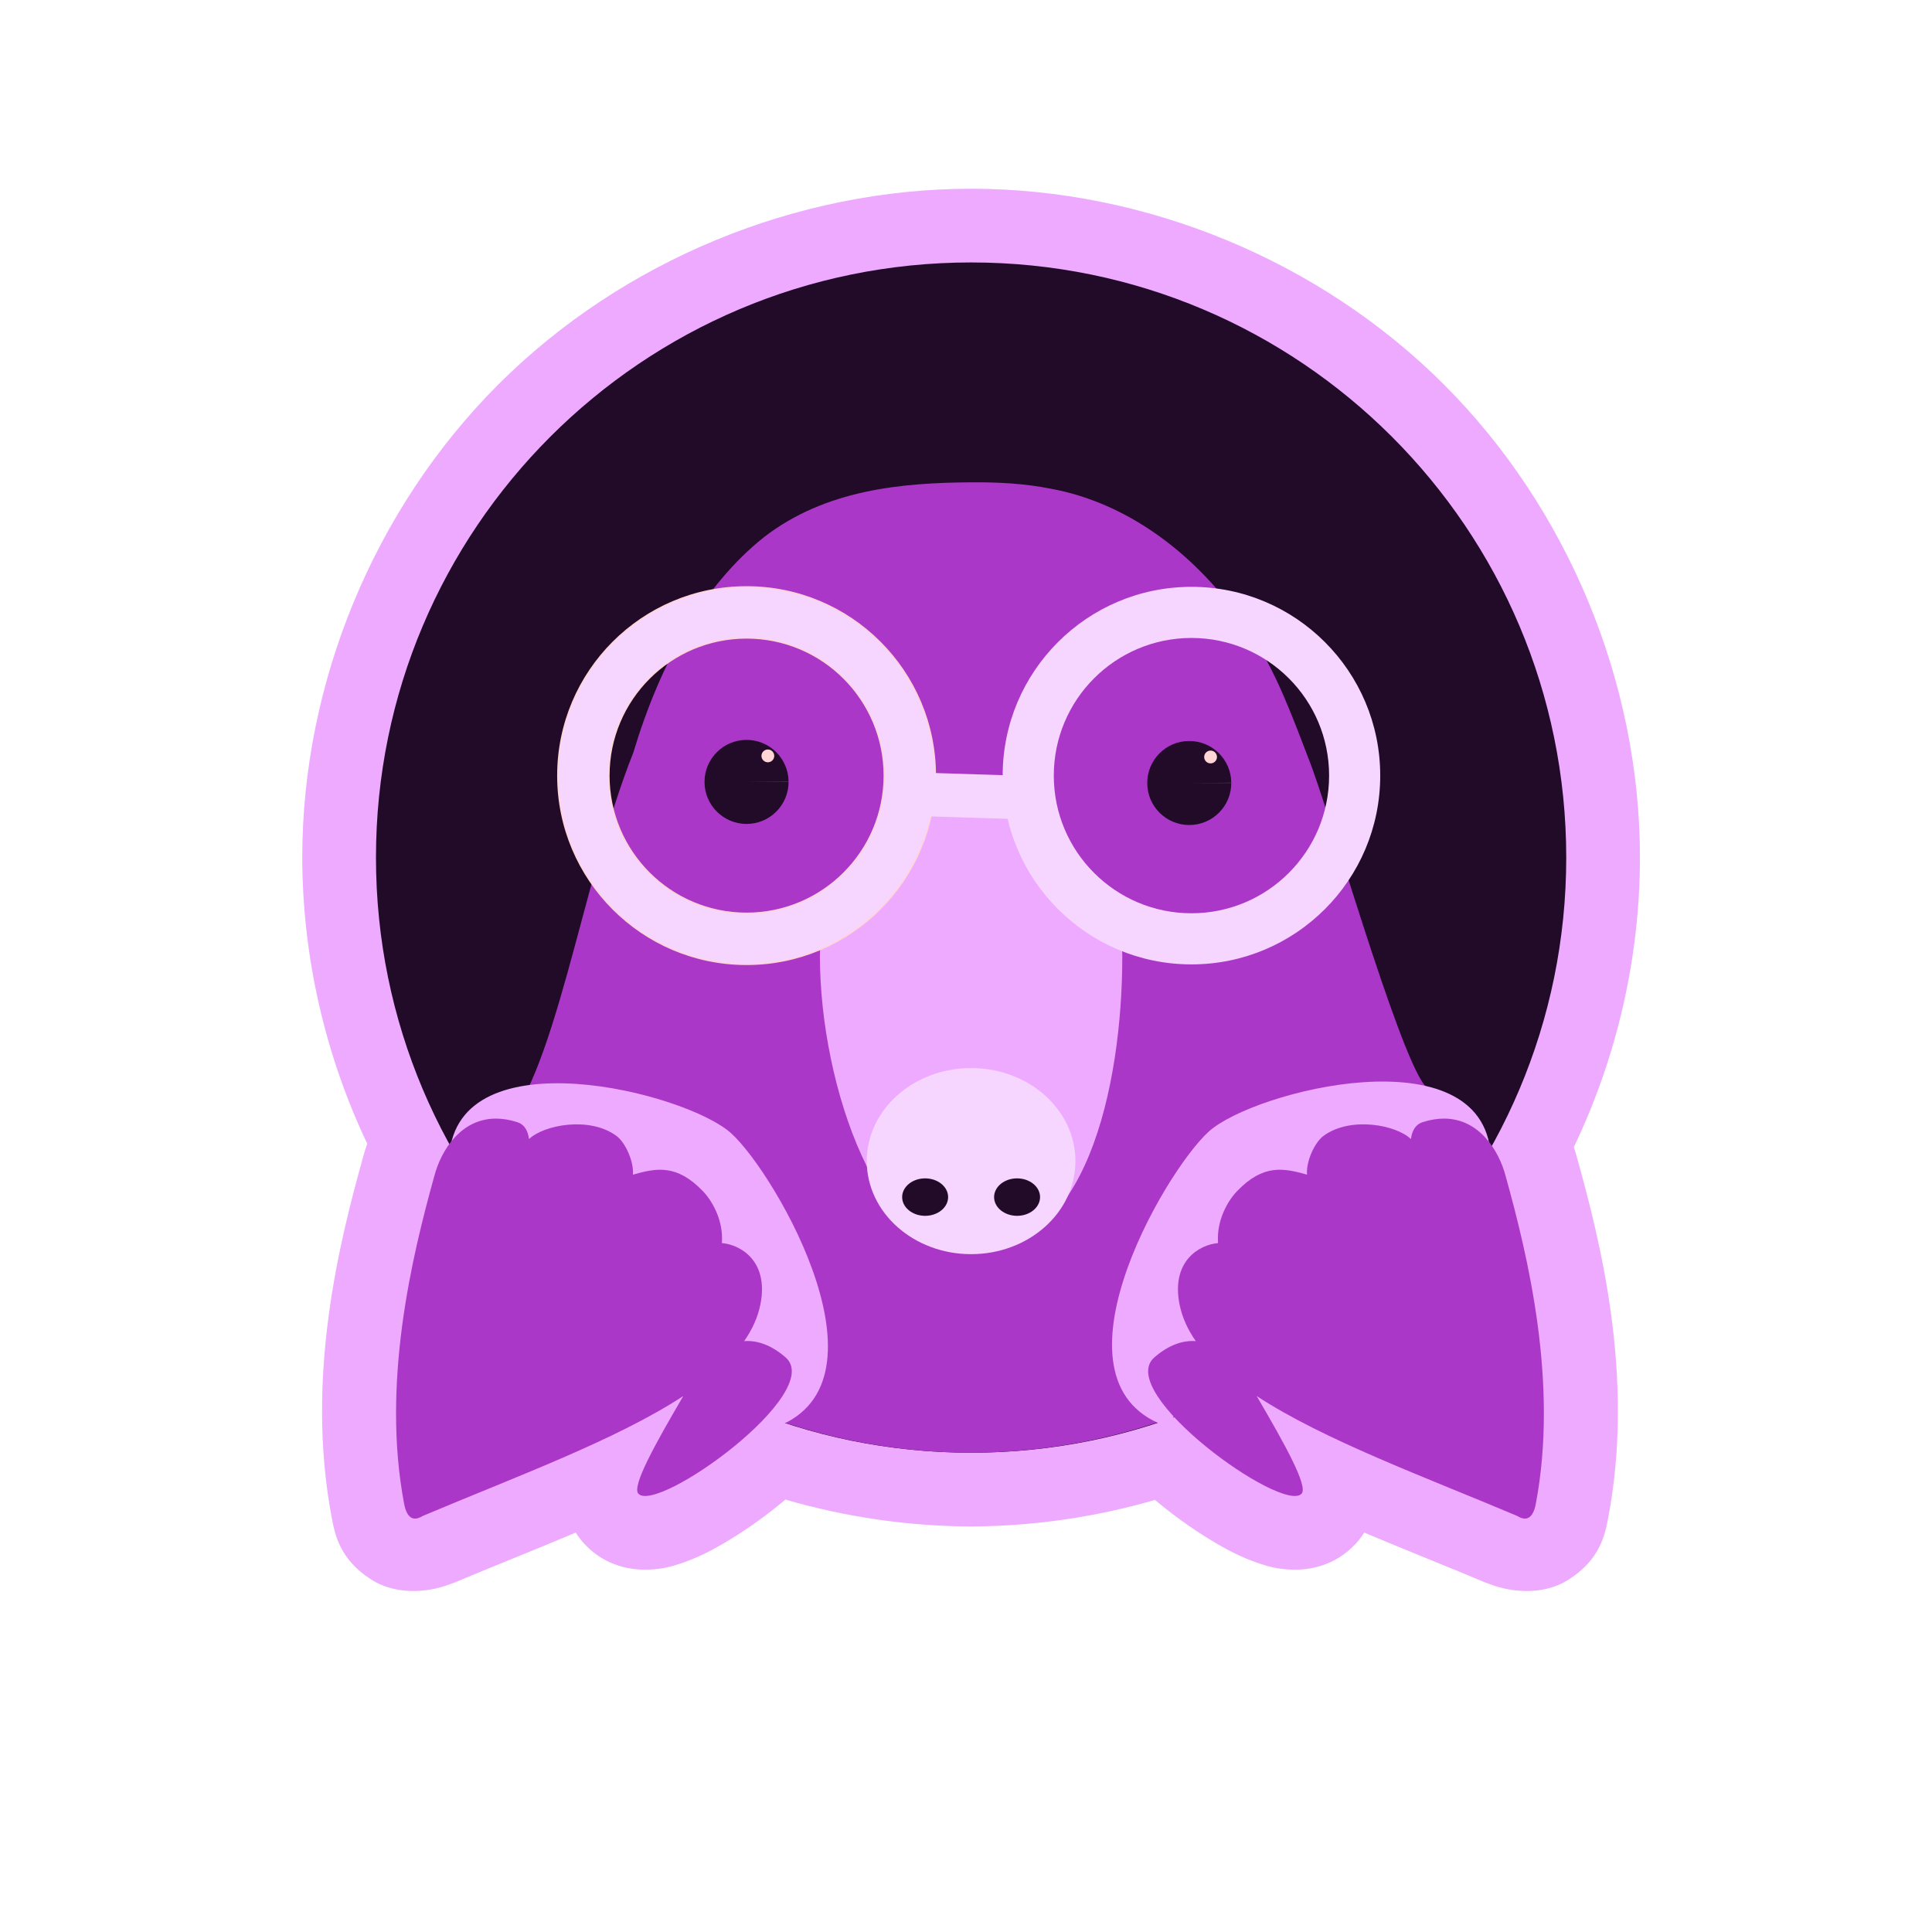
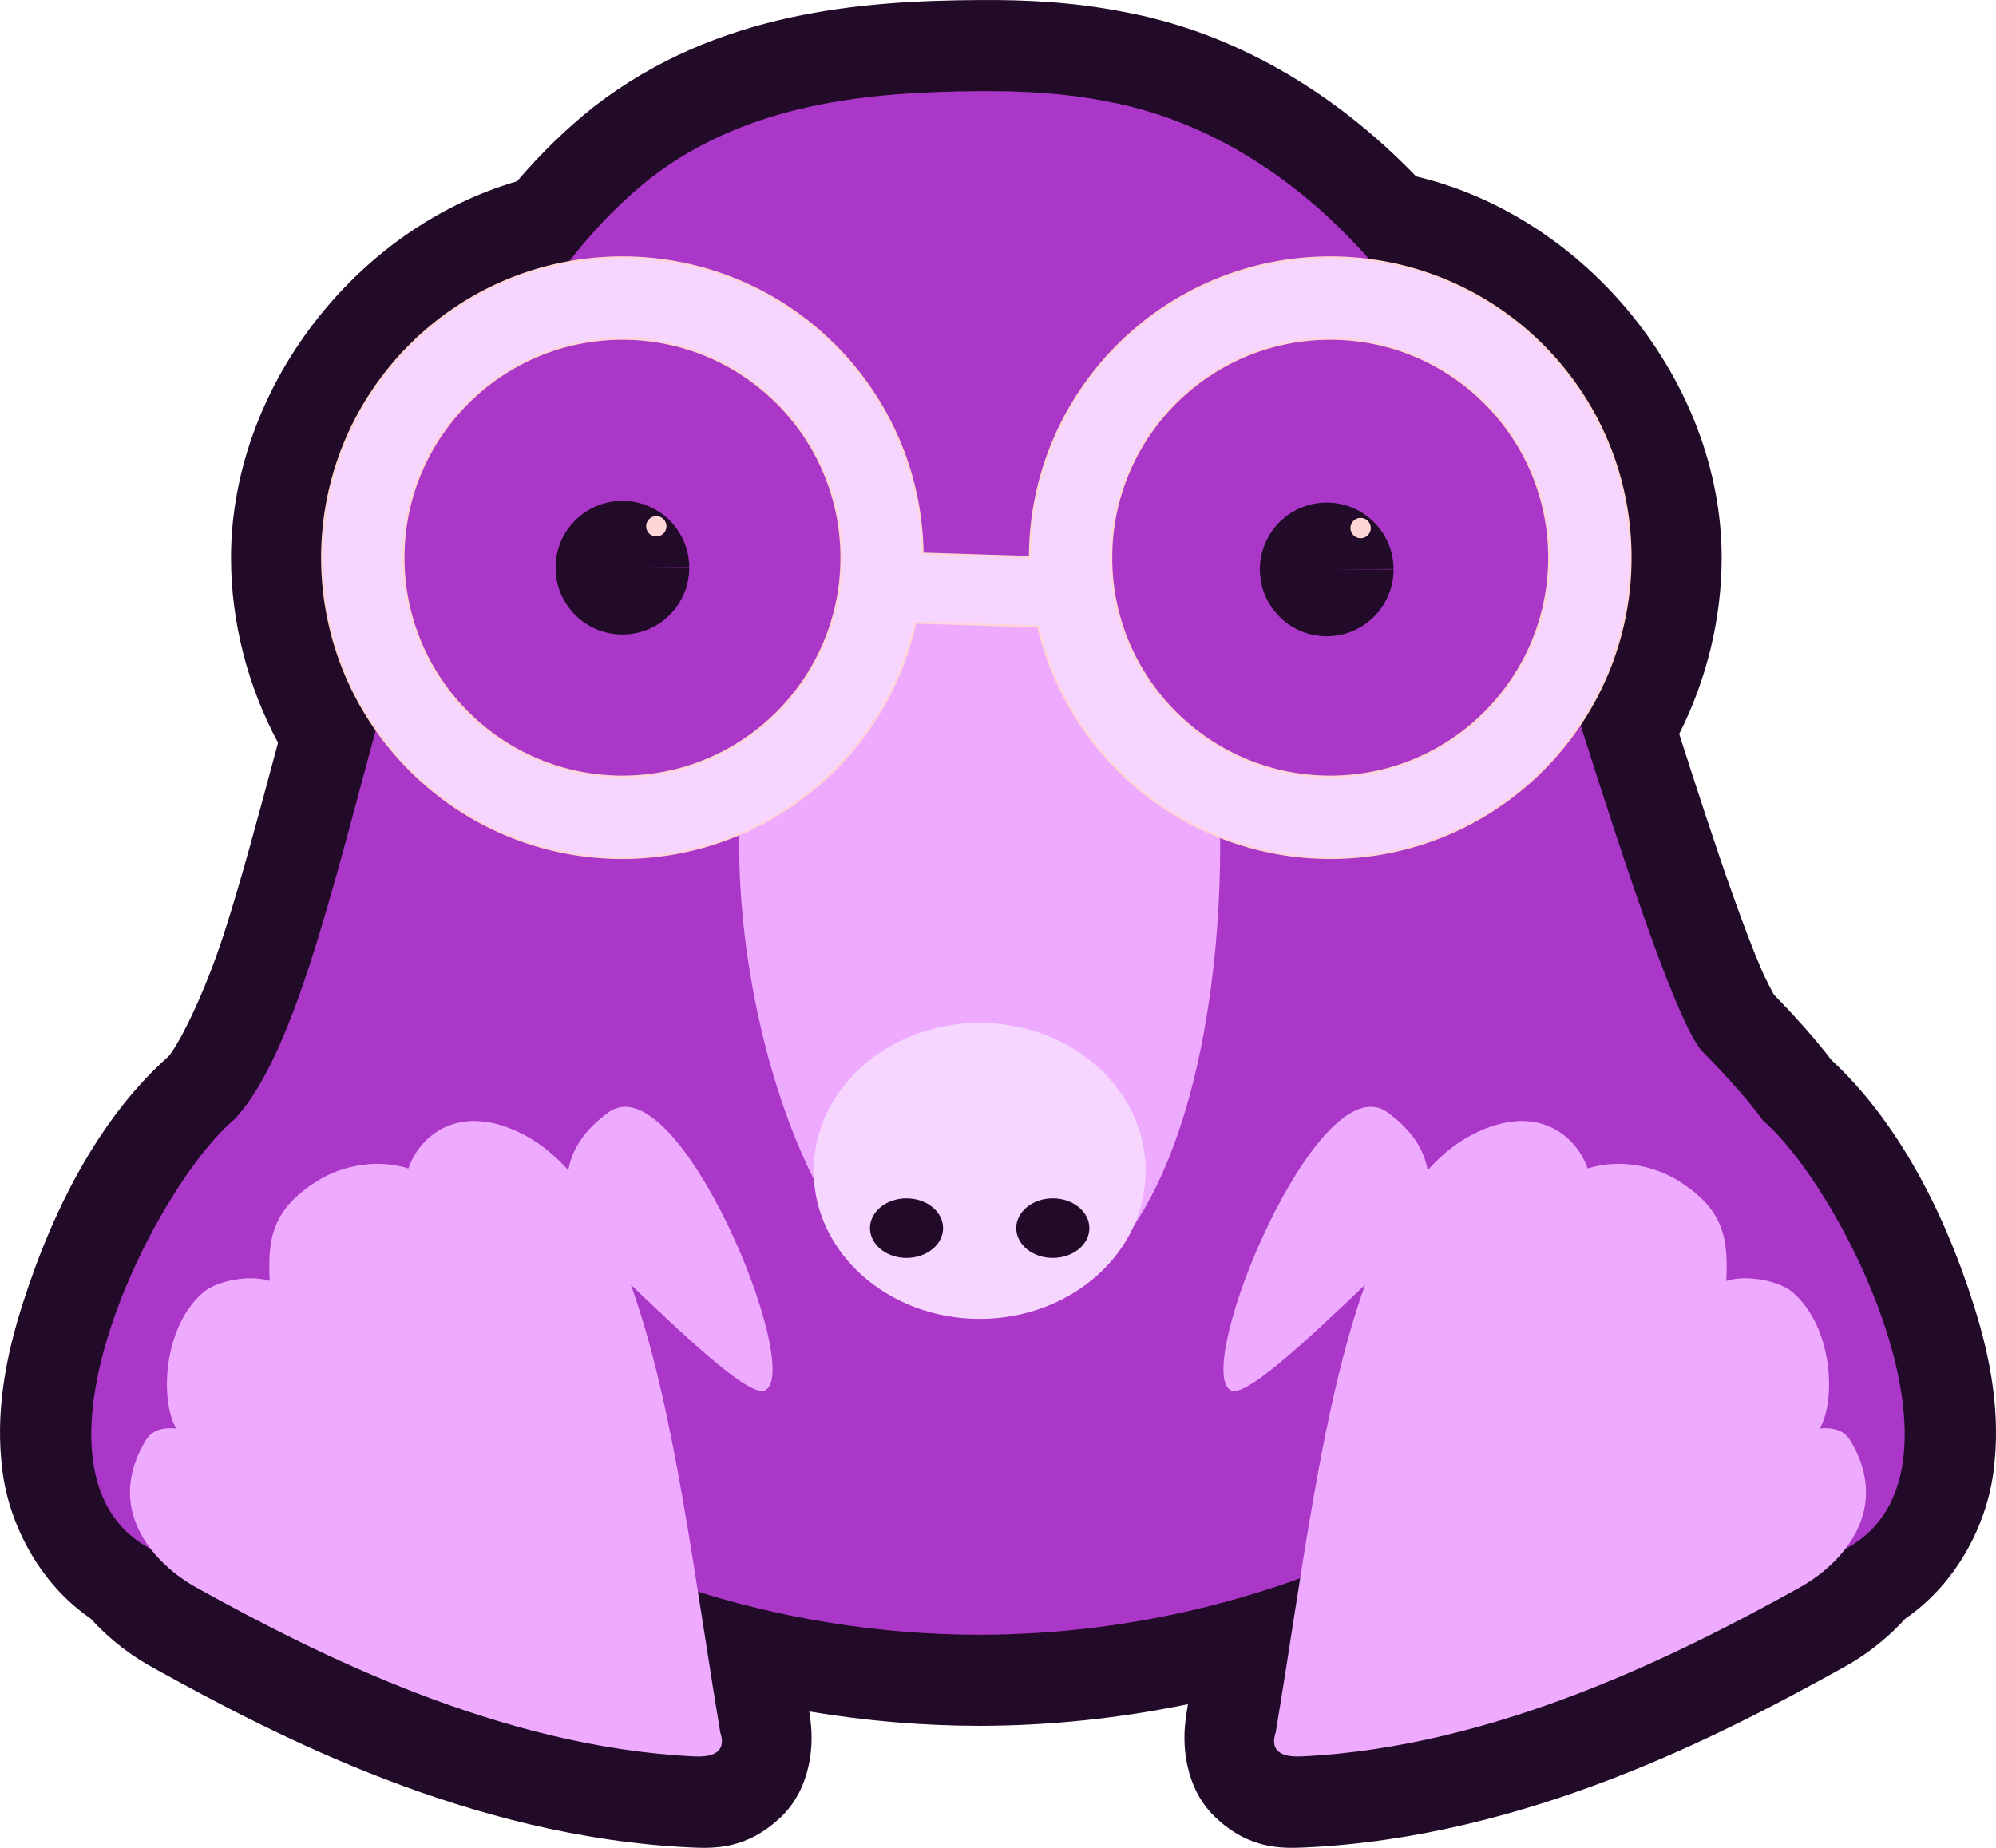
- <svg xmlns="http://www.w3.org/2000/svg" id="svg8" version="1.1" viewBox="0 0 393.657 393.657" height="393.657mm" width="393.657mm">
+ <svg xmlns="http://www.w3.org/2000/svg" width="255.639mm" height="236.7mm" viewBox="0 0 255.639 236.7" version="1.1" id="svg8">
  <defs id="defs2">
-     <clipPath id="clipPath1061" clipPathUnits="userSpaceOnUse">
-       <path id="path1063" d="M 560.943,202.806 A 111.181,111.181 0 0 1 449.762,313.987 111.181,111.181 0 0 1 338.581,202.806 111.181,111.181 0 0 1 449.762,91.625 111.181,111.181 0 0 1 560.943,202.806 Z" style="color:#000000;display:inline;overflow:visible;visibility:visible;opacity:1;vector-effect:none;fill:#ff8080;fill-opacity:1;fill-rule:nonzero;stroke:none;stroke-width:0.265;marker:none;enable-background:accumulate" />
+     <clipPath clipPathUnits="userSpaceOnUse" id="clipPath1061">
+       <path style="color:#000000;display:inline;overflow:visible;visibility:visible;opacity:1;vector-effect:none;fill:#ff8080;fill-opacity:1;fill-rule:nonzero;stroke:none;stroke-width:0.265;marker:none;enable-background:accumulate" d="M 560.943,202.806 A 111.181,111.181 0 0 1 449.762,313.987 111.181,111.181 0 0 1 338.581,202.806 111.181,111.181 0 0 1 449.762,91.625 111.181,111.181 0 0 1 560.943,202.806 Z" id="path1063" />
    </clipPath>
-     <clipPath id="clipPath1061-3" clipPathUnits="userSpaceOnUse">
-       <path id="path1063-6" d="M 560.943,202.806 A 111.181,111.181 0 0 1 449.762,313.987 111.181,111.181 0 0 1 338.581,202.806 111.181,111.181 0 0 1 449.762,91.625 111.181,111.181 0 0 1 560.943,202.806 Z" style="color:#000000;display:inline;overflow:visible;visibility:visible;opacity:1;vector-effect:none;fill:#ff8080;fill-opacity:1;fill-rule:nonzero;stroke:none;stroke-width:0.265;marker:none;enable-background:accumulate" />
+     <clipPath clipPathUnits="userSpaceOnUse" id="clipPath1061-3">
+       <path style="color:#000000;display:inline;overflow:visible;visibility:visible;opacity:1;vector-effect:none;fill:#ff8080;fill-opacity:1;fill-rule:nonzero;stroke:none;stroke-width:0.265;marker:none;enable-background:accumulate" d="M 560.943,202.806 A 111.181,111.181 0 0 1 449.762,313.987 111.181,111.181 0 0 1 338.581,202.806 111.181,111.181 0 0 1 449.762,91.625 111.181,111.181 0 0 1 560.943,202.806 Z" id="path1063-6" />
    </clipPath>
  </defs>
-   <g transform="translate(-2385.166,-425.6007)" id="layer1">
-     <path transform="matrix(0.2645833,0,0,0.2645833,759.3359,434.5243)" d="m 6892.723,111.623 c -134.847,-3.4e-4 -268.865,55.512 -364.217,150.863 -95.352,95.351 -150.863,229.367 -150.863,364.215 a 56.769,56.769 0 0 0 0,0.125 c 0.168,75.885 17.47,151.653 50.02,220.191 -1.194,3.433 -2.256,6.85 -3.152,10.234 -17.799,63.999 -44.81,168.919 -24.186,277.713 a 56.769,56.769 0 0 0 0.01,0.049 c 2.41,12.655 5.954,32.003 30.348,47.619 21.264,13.613 48.196,9.249 63.545,2.477 l -1.77,0.914 c 30.858,-13.04 63.535,-25.868 95.766,-39.492 1.882,2.894 4,5.804 6.701,8.707 a 56.769,56.769 0 0 0 0,0 c 16.799,18.055 37.478,20.176 49.033,19.816 11.555,-0.36 19.004,-2.672 25.961,-5.043 13.913,-4.742 25.434,-10.989 37.602,-18.418 14.231,-8.688 28.547,-19.015 42.207,-30.504 46.333,13.519 94.558,20.546 142.824,20.691 a 56.769,56.769 0 0 0 0.395,0 c 47.77,-0.188 95.495,-7.121 141.379,-20.41 13.694,11.489 28.04,21.82 42.293,30.488 12.095,7.356 23.543,13.542 37.416,18.236 6.936,2.347 14.377,4.638 25.918,4.965 11.54,0.326 32.128,-1.875 48.826,-19.822 a 56.769,56.769 0 0 0 0,0 c 2.701,-2.903 4.819,-5.813 6.701,-8.707 32.23,13.624 64.907,26.453 95.766,39.492 l -1.77,-0.914 c 15.349,6.773 42.281,11.136 63.545,-2.477 24.394,-15.616 27.938,-34.966 30.348,-47.621 a 56.769,56.769 0 0 0 0.01,-0.047 c 20.625,-108.793 -6.389,-213.712 -24.188,-277.711 -0.665,-2.513 -1.491,-5.052 -2.318,-7.59 33.251,-69.293 50.89,-146.065 50.93,-222.934 a 56.769,56.769 0 0 0 0,-0.029 c -3e-4,-134.847 -55.512,-268.864 -150.863,-364.215 -95.351,-95.351 -229.368,-150.863 -364.215,-150.863 z" id="path911" style="color:#000000;display:inline;overflow:visible;visibility:visible;opacity:1;vector-effect:none;fill:#eeaaff;fill-opacity:1;fill-rule:nonzero;stroke:none;stroke-width:1;marker:none;enable-background:accumulate" />
-     <circle style="color:#000000;display:inline;overflow:visible;visibility:visible;opacity:1;vector-effect:none;fill:#220b28;fill-opacity:1;fill-rule:nonzero;stroke:none;stroke-width:0.265;marker:none;enable-background:accumulate" id="circle913" cx="2583.035" cy="600.339" r="121.263" />
-     <path style="color:#000000;display:inline;overflow:visible;visibility:visible;opacity:1;vector-effect:none;fill:#ab37c8;fill-opacity:1;fill-rule:nonzero;stroke:none;stroke-width:0.265;marker:none;enable-background:accumulate" d="m 2583.096,523.874 c -14.209,0.091 -29.705,1.473 -42.266,11.178 -12.272,9.767 -21.095,25.459 -26.628,43.919 -10.677,26.781 -16.012,67.544 -27.73,77.702 -10.037,-1.708 2.842,10.021 17.69,35.71 21.963,18.838 49.939,29.202 78.874,29.219 19.934,-0.034 39.553,-4.982 57.119,-14.405 0.137,-0.256 0.272,-0.51 0.42,-0.768 3.725,-6.317 7.103,-13.034 10.561,-19.653 3.61,-6.921 7.22,-13.865 11.245,-20.303 5.888,-5.262 19.129,-14.802 13.012,-19.797 -5.642,-7.337 -19.728,-57.032 -23.622,-66.544 -3.397,-8.89 -6.769,-18.014 -11.767,-25.301 -10.584,-16.434 -25.376,-26.866 -40.78,-29.661 -5.341,-1.061 -10.741,-1.334 -16.127,-1.296 z" id="path915" />
-     <path style="color:#000000;display:inline;overflow:visible;visibility:visible;opacity:1;vector-effect:none;fill:#eeaaff;fill-opacity:1;fill-rule:nonzero;stroke-width:1;marker:none;enable-background:accumulate" d="m 2613.841,620.45 c 0,26.691 -7.612,61.221 -30.805,59.483 -18.365,2.317 -30.805,-32.792 -30.805,-59.483 0,-11.292 8.774,-9.673 13.07,-14.722 5.858,-6.885 8.689,-18.217 18.505,-18.217 9.931,-10e-6 11.101,10.147 16.516,17.228 3.862,5.05 13.52,4.599 13.52,15.71 z" id="path917" />
-     <ellipse style="color:#000000;display:inline;overflow:visible;visibility:visible;opacity:1;vector-effect:none;fill:#f6d5ff;fill-opacity:1;fill-rule:nonzero;stroke:none;stroke-width:1;stroke-linecap:round;stroke-linejoin:miter;stroke-miterlimit:4;stroke-dasharray:none;stroke-dashoffset:3.618;stroke-opacity:1;marker:none;enable-background:accumulate" id="ellipse919" ry="18.959" rx="21.26" cy="662.184" cx="2583.035" />
-     <ellipse style="color:#000000;display:inline;overflow:visible;visibility:visible;opacity:1;vector-effect:none;fill:#220b28;fill-opacity:1;fill-rule:nonzero;stroke:none;stroke-width:1;stroke-linecap:round;stroke-linejoin:miter;stroke-miterlimit:4;stroke-dasharray:none;stroke-dashoffset:3.618;stroke-opacity:1;marker:none;enable-background:accumulate" id="ellipse921" cx="-2592.402" cy="669.517" rx="4.683" ry="3.816" transform="scale(-1,1)" />
-     <ellipse transform="scale(-1,1)" ry="3.816" rx="4.683" cy="669.517" cx="-2573.668" id="ellipse923" style="color:#000000;display:inline;overflow:visible;visibility:visible;opacity:1;vector-effect:none;fill:#220b28;fill-opacity:1;fill-rule:nonzero;stroke:none;stroke-width:1;stroke-linecap:round;stroke-linejoin:miter;stroke-miterlimit:4;stroke-dasharray:none;stroke-dashoffset:3.618;stroke-opacity:1;marker:none;enable-background:accumulate" />
-     <path style="fill:#eeaaff;fill-opacity:1;fill-rule:evenodd;stroke:none;stroke-width:1;stroke-linecap:butt;stroke-linejoin:miter;stroke-miterlimit:4;stroke-dasharray:none;stroke-opacity:1" d="m 2631.434,656.187 c 9.208,-8.383 55.782,-20.056 57.476,4.667 0,0 -10.429,0.137 -1.438,3.746 4.409,1.77 -2.604,0.403 -3.568,2.898 -1.226,3.172 5.777,4.181 3.608,4.649 -14.871,3.21 -5.622,9.228 -5.622,9.228 0,0 -4.578,0.878 -5.442,2.422 -0.916,1.637 3.438,5.88 1.374,5.288 -16.275,-4.67 -14.004,6.654 -12.023,7.9 1.608,1.012 -2.498,0.919 -4.729,2.849 -2.011,1.74 0.191,6.026 -2.098,5.569 -13.977,-2.792 -10.769,6.29 -10.769,6.29 0,0 -6.462,-1.24 -8.471,-0.805 -2.009,0.435 -3.585,3.416 -3.585,3.416 0,0 -2.344,-3.684 -7.315,-2.921 -4.971,0.763 -5.28,5.061 -5.28,5.061 -26.543,-8.2 -1.325,-51.875 7.883,-60.258 z" id="path925" />
-     <path style="fill:#ab37c8;fill-opacity:1;fill-rule:evenodd;stroke:none;stroke-width:1;stroke-linecap:butt;stroke-linejoin:miter;stroke-miterlimit:4;stroke-dasharray:none;stroke-opacity:1" d="m 2679.356,653.522 c -1.338,0.003 -2.786,0.231 -4.348,0.734 -1.386,0.447 -2.122,1.667 -2.361,3.436 -2.944,-2.856 -12.253,-4.705 -17.787,-0.665 -1.829,1.335 -3.598,5.215 -3.378,7.916 -4.786,-1.357 -8.91,-2.178 -14.226,3.327 -1.85,1.916 -4.25,5.884 -3.906,10.618 -3.848,0.324 -9.584,3.7 -7.848,12.472 0.521,2.634 1.659,5.127 3.313,7.503 -2.566,-0.183 -5.417,0.697 -8.423,3.295 -8.288,7.166 26.123,31.935 29.978,27.792 1.385,-1.488 -3.405,-10.089 -9.151,-19.899 13.747,8.992 34.255,16.475 53.104,24.44 1.919,1.187 3.226,0.406 3.774,-2.472 4.658,-24.569 -1.597,-50.436 -6.162,-66.837 -1.359,-5.136 -5.358,-11.677 -12.581,-11.66 z" id="path927" />
-     <path style="color:#000000;display:inline;overflow:visible;visibility:visible;opacity:1;vector-effect:none;fill:#220b28;fill-opacity:1;fill-rule:nonzero;stroke:none;stroke-width:0.265;marker:none;enable-background:accumulate" id="path929" d="m 2545.842,584.921 a 8.562,8.562 0 0 1 -8.549,8.562 8.562,8.562 0 0 1 -8.576,-8.535 8.562,8.562 0 0 1 8.521,-8.59 8.562,8.562 0 0 1 8.604,8.507 l -8.562,0.056 z" />
-     <circle r="1.304" cy="579.619" cx="2541.621" id="circle931" style="color:#000000;display:inline;overflow:visible;visibility:visible;opacity:1;vector-effect:none;fill:#ffd5d5;fill-opacity:1;fill-rule:nonzero;stroke:none;stroke-width:0.265;marker:none;enable-background:accumulate" />
-     <path d="m 2636.048,585.144 a 8.562,8.562 0 0 1 -8.549,8.562 8.562,8.562 0 0 1 -8.576,-8.535 8.562,8.562 0 0 1 8.521,-8.59 8.562,8.562 0 0 1 8.604,8.507 l -8.562,0.056 z" id="path933" style="color:#000000;display:inline;overflow:visible;visibility:visible;opacity:1;vector-effect:none;fill:#220b28;fill-opacity:1;fill-rule:nonzero;stroke:none;stroke-width:0.265;marker:none;enable-background:accumulate" />
-     <circle style="color:#000000;display:inline;overflow:visible;visibility:visible;opacity:1;vector-effect:none;fill:#ffd5d5;fill-opacity:1;fill-rule:nonzero;stroke:none;stroke-width:0.265;marker:none;enable-background:accumulate" id="circle935" cx="2631.827" cy="579.842" r="1.304" />
-     <path id="path937" d="m 2537.286,545.172 a 38.465,38.465 0 0 0 -38.465,38.465 38.465,38.465 0 0 0 38.465,38.465 38.465,38.465 0 0 0 38.465,-38.465 38.465,38.465 0 0 0 -38.465,-38.465 z m 0,10.418 a 28.047,28.047 0 0 1 28.047,28.047 28.047,28.047 0 0 1 -28.047,28.047 28.047,28.047 0 0 1 -28.047,-28.047 28.047,28.047 0 0 1 28.047,-28.047 z" style="color:#000000;display:inline;overflow:visible;visibility:visible;opacity:1;vector-effect:none;fill:#f6d5ff;fill-opacity:1;fill-rule:nonzero;stroke:#ffd5d5;stroke-width:0.265;stroke-miterlimit:4;stroke-dasharray:none;stroke-opacity:1;marker:none;enable-background:accumulate" />
-     <path style="color:#000000;display:inline;overflow:visible;visibility:visible;opacity:1;vector-effect:none;fill:#f6d5ff;fill-opacity:1;fill-rule:nonzero;stroke:none;stroke-width:0.265;stroke-miterlimit:4;stroke-dasharray:none;stroke-opacity:1;marker:none;enable-background:accumulate" d="m 2627.931,545.172 a 38.465,38.465 0 0 0 -38.465,38.465 38.465,38.465 0 0 0 38.465,38.465 38.465,38.465 0 0 0 38.465,-38.465 38.465,38.465 0 0 0 -38.465,-38.465 z m 0,10.418 a 28.047,28.047 0 0 1 28.047,28.047 28.047,28.047 0 0 1 -28.047,28.047 28.047,28.047 0 0 1 -28.047,-28.047 28.047,28.047 0 0 1 28.047,-28.047 z" id="path939" />
-     <path id="path941" d="m 2571.9,587.432 21.287,0.665" style="fill:#ffd5d5;fill-rule:evenodd;stroke:#f6d5ff;stroke-width:8.865;stroke-linecap:butt;stroke-linejoin:miter;stroke-miterlimit:4;stroke-dasharray:none;stroke-opacity:1;fill-opacity:1" />
-     <path id="path945" d="m 2534.175,656.538 c -9.208,-8.383 -55.782,-20.056 -57.476,4.667 0,0 10.429,0.137 1.438,3.746 -4.409,1.77 2.604,0.403 3.568,2.898 1.226,3.172 -5.777,4.181 -3.608,4.649 14.871,3.21 5.622,9.228 5.622,9.228 0,0 4.578,0.878 5.442,2.422 0.916,1.637 -3.438,5.88 -1.374,5.288 16.275,-4.67 14.004,6.654 12.023,7.9 -1.608,1.012 2.498,0.919 4.729,2.849 2.011,1.74 -0.191,6.026 2.098,5.569 13.977,-2.792 10.769,6.29 10.769,6.29 0,0 6.462,-1.24 8.471,-0.805 2.009,0.435 3.585,3.416 3.585,3.416 0,0 2.344,-3.684 7.315,-2.921 4.971,0.763 5.28,5.061 5.28,5.061 26.543,-8.2 1.325,-51.875 -7.883,-60.258 z" style="fill:#eeaaff;fill-opacity:1;fill-rule:evenodd;stroke:none;stroke-width:1;stroke-linecap:butt;stroke-linejoin:miter;stroke-miterlimit:4;stroke-dasharray:none;stroke-opacity:1" />
-     <path style="fill:#ab37c8;fill-opacity:1;fill-rule:evenodd;stroke:none;stroke-width:1;stroke-linecap:butt;stroke-linejoin:miter;stroke-miterlimit:4;stroke-dasharray:none;stroke-opacity:1" d="m 2486.254,653.523 c -7.223,-0.017 -11.221,6.525 -12.581,11.66 -4.565,16.401 -10.82,42.268 -6.162,66.837 0.548,2.879 1.855,3.659 3.775,2.472 18.849,-7.965 39.356,-15.448 53.104,-24.44 -5.747,9.81 -10.535,18.411 -9.151,19.899 3.855,4.143 38.265,-20.626 29.977,-27.792 -3.006,-2.599 -5.856,-3.478 -8.423,-3.295 1.655,-2.376 2.793,-4.869 3.314,-7.503 1.736,-8.771 -4,-12.148 -7.848,-12.472 0.344,-4.734 -2.057,-8.702 -3.907,-10.618 -5.316,-5.505 -9.439,-4.684 -14.225,-3.326 0.22,-2.701 -1.55,-6.581 -3.379,-7.917 -5.533,-4.04 -14.842,-2.19 -17.786,0.666 -0.239,-1.77 -0.975,-2.99 -2.361,-3.436 -1.562,-0.503 -3.011,-0.731 -4.348,-0.734 z" id="path947" />
-   </g>
+   <path style="color:#000000;display:inline;overflow:visible;visibility:visible;opacity:1;vector-effect:none;fill:#220b28;fill-opacity:1;fill-rule:nonzero;stroke:none;stroke-width:0.265;marker:none;enable-background:accumulate" id="path909" d="M 125.449,0.004 C 110.539,0.099 91.939,1.403 76.13,13.617 a 11.673,11.673 0 0 0 -0.132,0.104 c -3.558,2.832 -6.808,6.029 -9.781,9.501 -20.695,6.029 -36.614,26.535 -36.63,48.207 a 11.673,11.673 0 0 0 0,0.017 c 0.005,8.237 2.133,16.44 6.021,23.699 -2.376,8.816 -4.635,17.39 -6.908,24.409 -2.668,8.239 -5.93,14.435 -7.143,15.785 -8.269,7.347 -14.426,18.487 -18.612,31.54 -2.181,6.801 -3.605,13.985 -2.632,21.552 0.878,6.829 4.693,14.383 11.314,18.915 2.579,2.838 5.409,4.904 8.231,6.42 0.003,0 0.003,0.003 0.004,0.003 15.269,8.45 40.247,21.554 68.56,22.881 a 11.673,11.673 0 0 0 0.01,0 c 2.972,0.137 7.234,0.299 11.642,-3.952 3.833,-3.696 4.28,-9.419 3.618,-13.008 l 0.069,0.279 c -0.04,-0.239 -0.076,-0.495 -0.116,-0.735 7.172,1.2 14.466,1.836 21.822,1.841 a 11.673,11.673 0 0 0 0.026,0 c 8.99,-0.015 17.914,-0.97 26.653,-2.776 -0.09,0.546 -0.174,1.127 -0.265,1.67 l 0.069,-0.278 c -0.661,3.589 -0.216,9.31 3.617,13.006 4.409,4.252 8.671,4.09 11.643,3.953 a 11.673,11.673 0 0 0 0.01,0 c 28.312,-1.327 53.291,-14.43 68.56,-22.881 l 0.004,-0.003 c 2.82,-1.515 5.649,-3.579 8.228,-6.416 6.57,-4.495 10.388,-11.969 11.295,-18.747 1.005,-7.516 -0.374,-14.654 -2.512,-21.417 -4.083,-12.917 -10.261,-24.022 -18.234,-31.401 -1.939,-2.558 -4.398,-5.314 -7.38,-8.393 -0.196,-0.401 -0.974,-1.758 -1.698,-3.463 -1.03,-2.423 -2.282,-5.721 -3.61,-9.455 -2.163,-6.084 -4.522,-13.328 -6.808,-20.452 3.517,-6.974 5.431,-14.757 5.441,-22.57 a 11.673,11.673 0 0 0 0,-0.028 C 220.477,48.897 203.166,27.753 181.373,22.598 170.727,11.552 157.773,4.062 143.853,1.51 137.445,0.245 131.267,-0.037 125.457,0.004 Z" />
+   <rect style="color:#000000;display:inline;overflow:visible;visibility:visible;opacity:1;vector-effect:none;fill:none;fill-opacity:1;fill-rule:nonzero;stroke:none;stroke-width:0.265;stroke-miterlimit:4;stroke-dasharray:none;stroke-opacity:1;marker:none;enable-background:accumulate" id="rect1071" width="344.946" height="344.946" x="-47.761" y="-39.851" />
+   <path style="color:#000000;display:inline;overflow:visible;visibility:visible;opacity:1;vector-effect:none;fill:#ab37c8;fill-opacity:1;fill-rule:nonzero;stroke:none;stroke-width:0.265;marker:none;enable-background:accumulate" d="m 125.532,11.675 c -14.209,0.091 -29.705,1.473 -42.266,11.178 -7.043,5.605 -12.949,13.161 -17.75,22.072 -3.565,6.617 -14.039,7.966 -16.397,15.833 -1.821,4.567 4.033,15.554 2.464,20.713 -7.324,24.096 -12.529,52.237 -21.538,61.897 -10.627,8.832 -30.765,49.092 -7.829,56.252 0,0 2.553,-10.113 3.978,-0.53 0.698,4.7 0.997,-2.44 3.647,-2.798 3.37,-0.456 2.726,6.589 3.685,4.589 6.573,-13.72 10.281,-3.327 10.281,-3.327 0,0 1.917,-4.25 3.619,-4.731 1.805,-0.511 4.922,4.708 4.825,2.564 -0.211,-4.656 0.432,-7.661 1.489,-9.529 20.732,15.235 45.847,23.531 71.732,23.547 19.934,-0.034 39.553,-4.982 57.119,-14.405 0.137,-0.256 0.272,-0.51 0.42,-0.768 2.315,-3.925 4.492,-8.01 6.641,-12.125 1.938,1.883 2.706,5.056 3.262,3.419 0.753,-2.216 11.24,-7.053 10.475,9.861 -0.097,2.144 3.02,-3.074 4.825,-2.564 1.703,0.482 3.619,4.731 3.619,4.731 0,0 3.707,-10.393 10.28,3.327 0.958,2 0.315,-5.045 3.685,-4.589 2.651,0.359 2.949,7.498 3.647,2.798 1.424,-9.583 3.977,0.53 3.977,0.53 22.773,-7.109 3.082,-46.848 -7.6,-56.056 -1.755,-2.414 -4.352,-5.397 -7.993,-9.086 -4.069,-5.291 -12.527,-32.606 -18.39,-50.998 -2.267,-7.114 1.868,-19.284 0.782,-21.937 -3.397,-8.89 -12.784,-11.623 -17.781,-18.91 -10.584,-16.434 -25.376,-26.866 -40.78,-29.661 -5.341,-1.061 -10.741,-1.334 -16.127,-1.296 z" id="path1007" />
+   <path id="path1009" d="m 156.277,108.251 c 0,26.691 -7.612,61.221 -30.805,59.483 -18.365,2.317 -30.805,-32.792 -30.805,-59.483 0,-11.292 8.774,-9.673 13.07,-14.722 5.858,-6.885 8.689,-18.217 18.505,-18.217 9.931,-1e-5 11.101,10.147 16.516,17.228 3.862,5.05 13.52,4.599 13.52,15.71 z" style="color:#000000;display:inline;overflow:visible;visibility:visible;opacity:1;vector-effect:none;fill:#eeaaff;fill-opacity:1;fill-rule:nonzero;stroke-width:1;marker:none;enable-background:accumulate" />
+   <ellipse cx="125.471" cy="149.985" rx="21.26" ry="18.959" id="ellipse1011" style="color:#000000;display:inline;overflow:visible;visibility:visible;opacity:1;vector-effect:none;fill:#f6d5ff;fill-opacity:1;fill-rule:nonzero;stroke:none;stroke-width:1;stroke-linecap:round;stroke-linejoin:miter;stroke-miterlimit:4;stroke-dasharray:none;stroke-dashoffset:3.618;stroke-opacity:1;marker:none;enable-background:accumulate" />
+   <ellipse transform="scale(-1,1)" ry="3.816" rx="4.683" cy="157.318" cx="-134.838" id="ellipse1013" style="color:#000000;display:inline;overflow:visible;visibility:visible;opacity:1;vector-effect:none;fill:#220b28;fill-opacity:1;fill-rule:nonzero;stroke:none;stroke-width:1;stroke-linecap:round;stroke-linejoin:miter;stroke-miterlimit:4;stroke-dasharray:none;stroke-dashoffset:3.618;stroke-opacity:1;marker:none;enable-background:accumulate" />
+   <ellipse style="color:#000000;display:inline;overflow:visible;visibility:visible;opacity:1;vector-effect:none;fill:#220b28;fill-opacity:1;fill-rule:nonzero;stroke:none;stroke-width:1;stroke-linecap:round;stroke-linejoin:miter;stroke-miterlimit:4;stroke-dasharray:none;stroke-dashoffset:3.618;stroke-opacity:1;marker:none;enable-background:accumulate" id="ellipse1015" cx="-116.104" cy="157.318" rx="4.683" ry="3.816" transform="scale(-1,1)" />
+   <path d="m 88.278,72.722 a 8.562,8.562 0 0 1 -8.549,8.562 8.562,8.562 0 0 1 -8.576,-8.535 8.562,8.562 0 0 1 8.521,-8.59 8.562,8.562 0 0 1 8.604,8.507 l -8.562,0.056 z" id="path1021" style="color:#000000;display:inline;overflow:visible;visibility:visible;opacity:1;vector-effect:none;fill:#220b28;fill-opacity:1;fill-rule:nonzero;stroke:none;stroke-width:0.265;marker:none;enable-background:accumulate" />
+   <circle style="color:#000000;display:inline;overflow:visible;visibility:visible;opacity:1;vector-effect:none;fill:#ffd5d5;fill-opacity:1;fill-rule:nonzero;stroke:none;stroke-width:0.265;marker:none;enable-background:accumulate" id="circle1023" cx="84.057" cy="67.42" r="1.304" />
+   <path style="color:#000000;display:inline;overflow:visible;visibility:visible;opacity:1;vector-effect:none;fill:#220b28;fill-opacity:1;fill-rule:nonzero;stroke:none;stroke-width:0.265;marker:none;enable-background:accumulate" id="path1025" d="m 178.484,72.945 a 8.562,8.562 0 0 1 -8.549,8.562 8.562,8.562 0 0 1 -8.576,-8.535 8.562,8.562 0 0 1 8.521,-8.59 8.562,8.562 0 0 1 8.604,8.507 l -8.562,0.056 z" />
+   <circle r="1.304" cy="67.643" cx="174.263" id="circle1027" style="color:#000000;display:inline;overflow:visible;visibility:visible;opacity:1;vector-effect:none;fill:#ffd5d5;fill-opacity:1;fill-rule:nonzero;stroke:none;stroke-width:0.265;marker:none;enable-background:accumulate" />
+   <path style="color:#000000;display:inline;overflow:visible;visibility:visible;opacity:1;vector-effect:none;fill:#f6d5ff;fill-opacity:1;fill-rule:nonzero;stroke:#ffd5d5;stroke-width:0.265;stroke-miterlimit:4;stroke-dasharray:none;stroke-opacity:1;marker:none;enable-background:accumulate" d="M 79.722,32.973 A 38.465,38.465 0 0 0 41.257,71.438 38.465,38.465 0 0 0 79.722,109.902 38.465,38.465 0 0 0 117.227,79.759 l 15.741,0.491 A 38.465,38.465 0 0 0 170.367,109.902 38.465,38.465 0 0 0 208.832,71.438 38.465,38.465 0 0 0 170.367,32.973 38.465,38.465 0 0 0 131.906,71.348 L 118.161,70.918 A 38.465,38.465 0 0 0 79.722,32.973 Z m 0,10.418 A 28.047,28.047 0 0 1 107.769,71.438 28.047,28.047 0 0 1 79.722,99.484 28.047,28.047 0 0 1 51.675,71.438 28.047,28.047 0 0 1 79.722,43.391 Z m 90.645,0 a 28.047,28.047 0 0 1 28.047,28.047 28.047,28.047 0 0 1 -28.047,28.047 28.047,28.047 0 0 1 -28.047,-28.047 28.047,28.047 0 0 1 28.047,-28.047 z" id="path1029" />
+   <path id="path1037" d="m 16.962,188.543 c -1.692,7.022 3.743,12.429 8.422,14.943 14.894,8.246 38.603,20.334 63.583,21.505 2.927,0.135 3.989,-0.955 3.28,-3.098 -3.373,-20.183 -5.893,-41.867 -11.45,-57.326 8.209,7.867 15.463,14.52 17.232,13.519 4.924,-2.788 -11.183,-42.007 -20.076,-35.608 -3.225,2.32 -4.742,4.889 -5.159,7.428 -1.927,-2.161 -4.088,-3.846 -6.529,-4.965 -8.129,-3.724 -12.745,1.072 -13.953,4.739 -4.525,-1.433 -8.942,-0.019 -11.235,1.336 -6.588,3.893 -6.746,8.094 -6.537,13.065 -2.577,-0.84 -6.761,-0.02 -8.485,1.449 -5.214,4.445 -5.575,13.928 -3.48,17.455 -1.777,-0.178 -3.134,0.254 -3.891,1.499 -0.852,1.403 -1.41,2.759 -1.723,4.059 z" style="fill:#eeaaff;fill-opacity:1;fill-rule:evenodd;stroke:none;stroke-width:1;stroke-linecap:butt;stroke-linejoin:miter;stroke-miterlimit:4;stroke-dasharray:none;stroke-opacity:1" />
+   <path style="fill:#eeaaff;fill-opacity:1;fill-rule:evenodd;stroke:none;stroke-width:1;stroke-linecap:butt;stroke-linejoin:miter;stroke-miterlimit:4;stroke-dasharray:none;stroke-opacity:1" d="m 238.676,188.543 c 1.692,7.022 -3.743,12.429 -8.422,14.943 -14.894,8.246 -38.603,20.334 -63.583,21.505 -2.927,0.135 -3.989,-0.955 -3.28,-3.098 3.373,-20.183 5.893,-41.867 11.45,-57.326 -8.209,7.867 -15.463,14.52 -17.232,13.519 -4.924,-2.788 11.183,-42.007 20.076,-35.608 3.225,2.32 4.742,4.889 5.159,7.428 1.927,-2.161 4.088,-3.846 6.529,-4.965 8.129,-3.724 12.745,1.072 13.953,4.739 4.525,-1.433 8.942,-0.019 11.235,1.336 6.588,3.893 6.746,8.094 6.537,13.065 2.577,-0.84 6.761,-0.02 8.485,1.449 5.214,4.445 5.575,13.928 3.48,17.455 1.777,-0.178 3.134,0.254 3.891,1.499 0.852,1.403 1.41,2.759 1.723,4.059 z" id="path895" />
</svg>
